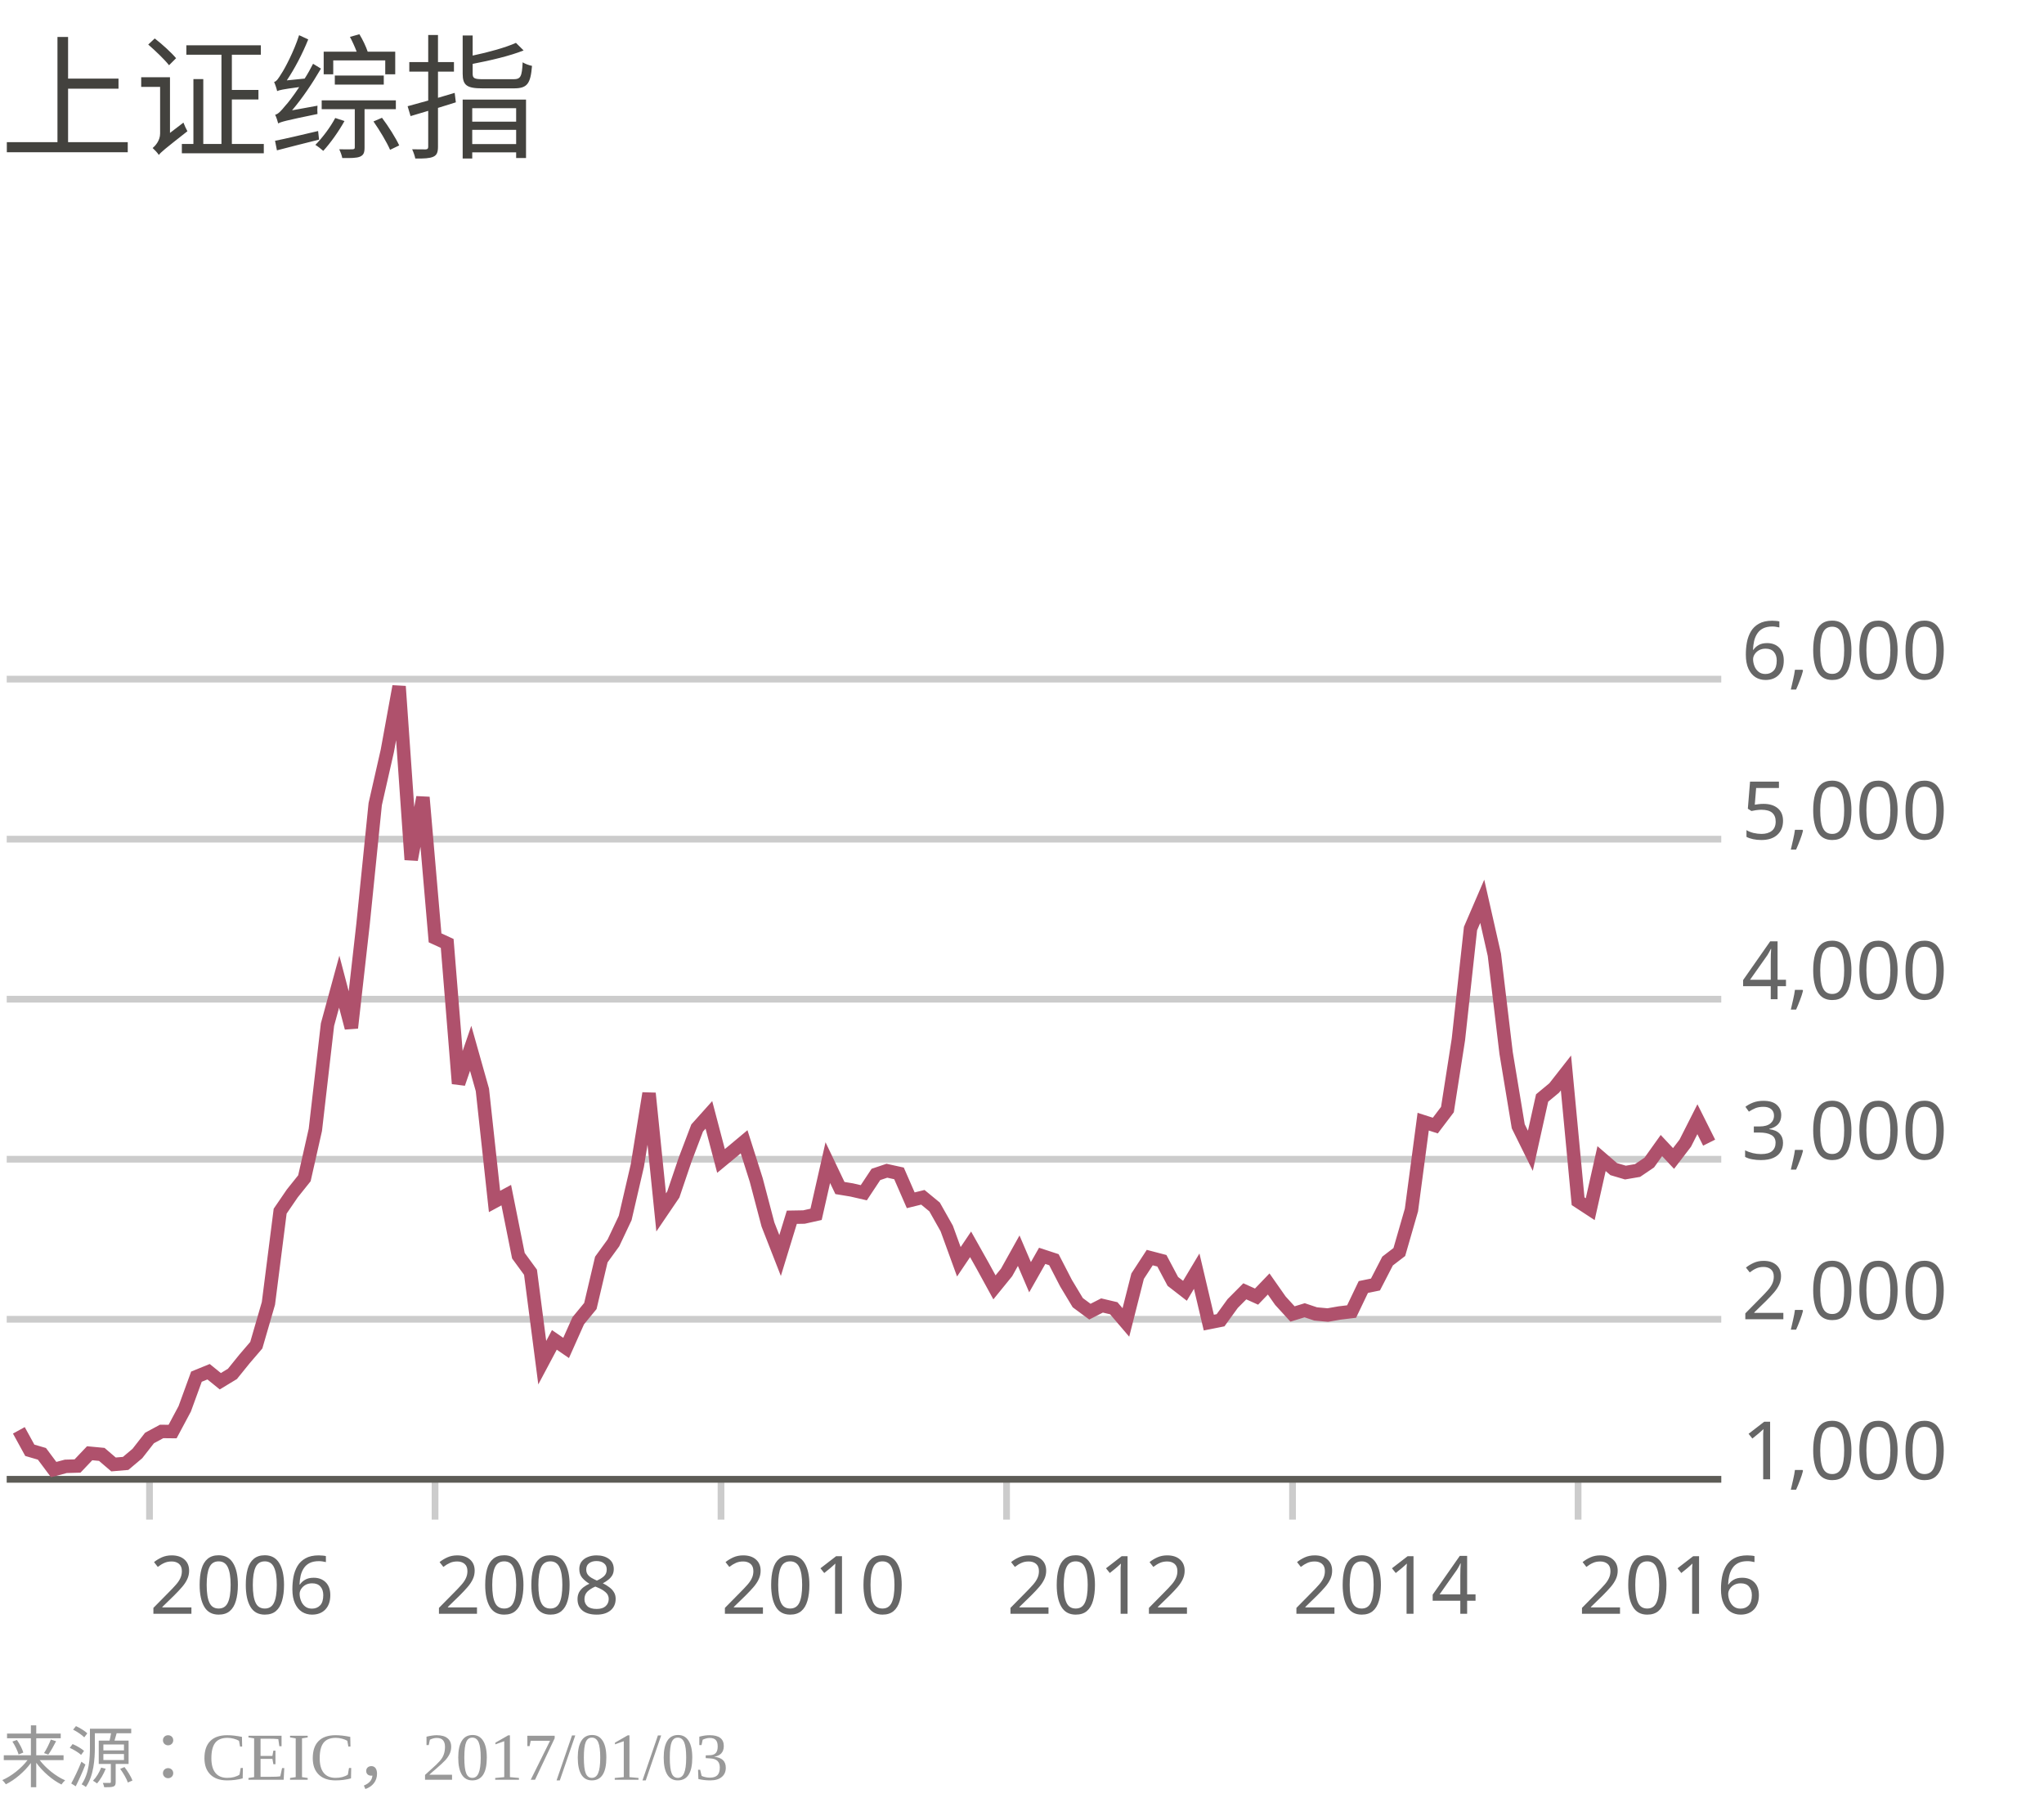
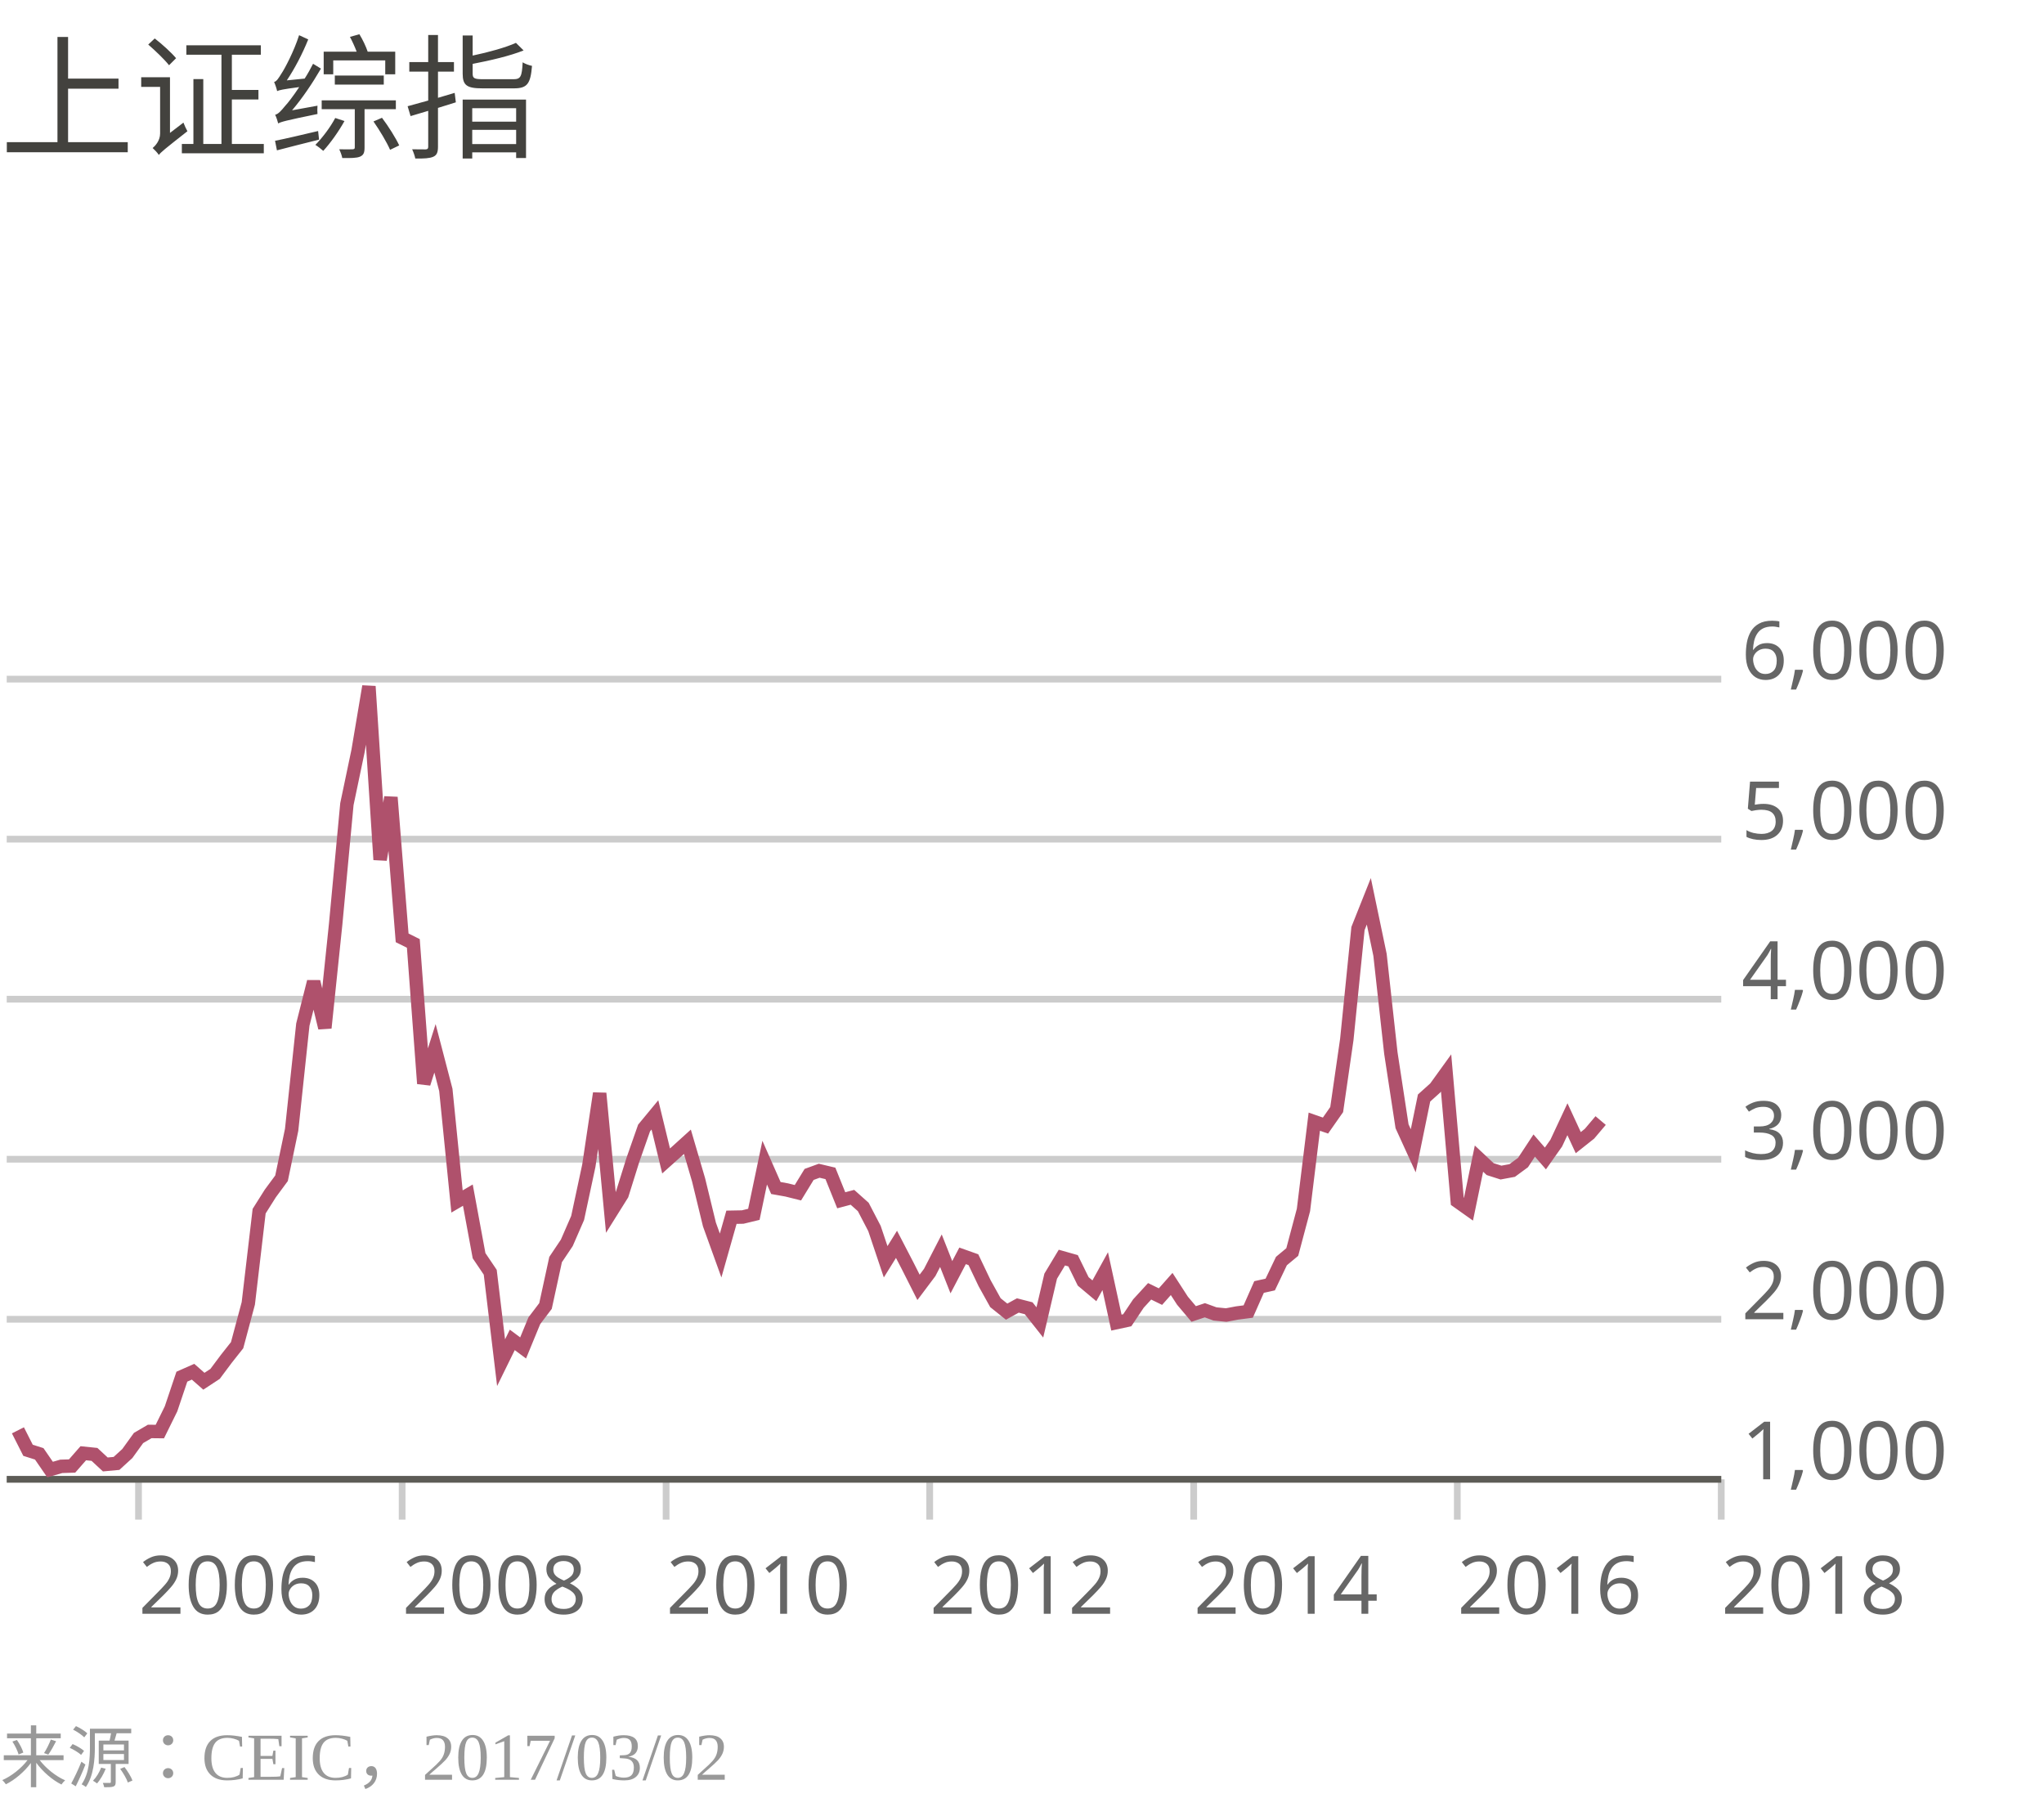
<svg xmlns="http://www.w3.org/2000/svg" viewBox="0 0 304 270">
  <text class="chart-title" fill="#43423e" font-size="20" y="22">上证综指</text>
  <text class="chart-subtitle" fill="#43423e" font-size="15" y="42" />
-   <text class="chart-source" font-size="10" fill-opacity="0.4" y="265">来源：CEIC，2017/01/03</text>
+   <text class="chart-source" font-size="10" fill-opacity="0.4" y="265">来源：CEIC，2017/03/02</text>
  <g transform="translate(1,100)">
    <g transform="translate(0,120)" class="x axis">
-       <g class="tick" style="" transform="translate(21.23546,0)">
+       <g class="tick" style="" transform="translate(19.60299,0)">
        <line y2="6" x2="0" fill="none" stroke="#000" stroke-opacity="0.2" />
        <text dy="0" style="" y="20" x="0" font-family="MetricWeb,sans-serif" fill-opacity="0.6" font-size="12" text-anchor="start">2006</text>
      </g>
-       <g class="tick" style="" transform="translate(63.70637,0)">
+       <g class="tick" style="" transform="translate(58.80897,0)">
        <line y2="6" x2="0" fill="none" stroke="#000" stroke-opacity="0.2" />
        <text dy="0" style="" y="20" x="0" font-family="MetricWeb,sans-serif" fill-opacity="0.6" font-size="12" text-anchor="start">2008</text>
      </g>
-       <g class="tick" style="" transform="translate(106.2355,0)">
+       <g class="tick" style="" transform="translate(98.06866,0)">
        <line y2="6" x2="0" fill="none" stroke="#000" stroke-opacity="0.2" />
        <text dy="0" style="" y="20" x="0" font-family="MetricWeb,sans-serif" fill-opacity="0.6" font-size="12" text-anchor="start">2010</text>
      </g>
-       <g class="tick" style="" transform="translate(148.7064,0)">
+       <g class="tick" style="" transform="translate(137.2746,0)">
        <line y2="6" x2="0" fill="none" stroke="#000" stroke-opacity="0.2" />
        <text dy="0" style="" y="20" x="0" font-family="MetricWeb,sans-serif" fill-opacity="0.6" font-size="12" text-anchor="start">2012</text>
      </g>
-       <g class="tick" style="" transform="translate(191.2355,0)">
+       <g class="tick" style="" transform="translate(176.5343,0)">
        <line y2="6" x2="0" fill="none" stroke="#000" stroke-opacity="0.2" />
        <text dy="0" style="" y="20" x="0" font-family="MetricWeb,sans-serif" fill-opacity="0.6" font-size="12" text-anchor="start">2014</text>
      </g>
-       <g class="tick" style="" transform="translate(233.7064,0)">
+       <g class="tick" style="" transform="translate(215.7403,0)">
        <line y2="6" x2="0" fill="none" stroke="#000" stroke-opacity="0.2" />
        <text dy="0" style="" y="20" x="0" font-family="MetricWeb,sans-serif" fill-opacity="0.6" font-size="12" text-anchor="start">2016</text>
+       </g>
+       <g class="tick" style="" transform="translate(255,0)">
+         <line y2="6" x2="0" fill="none" stroke="#000" stroke-opacity="0.2" />
+         <text dy="0" style="" y="20" x="0" font-family="MetricWeb,sans-serif" fill-opacity="0.6" font-size="12" text-anchor="start">2018</text>
      </g>
      <path class="domain" d="M0,0V0H255V0" fill="none" stroke="#74736c" />
    </g>
    <g transform="translate(255,0)" class="y axis">
      <g class="tick" style="" transform="translate(0,120)">
        <line x2="-255" y2="0" fill="none" stroke="#000" stroke-opacity="0.2" />
        <text dy="0" style="text-anchor: start;" x="3" y="0" font-family="MetricWeb,sans-serif" fill-opacity="0.6" font-size="12">1,000</text>
      </g>
      <g class="tick" style="" transform="translate(0,96.2)">
        <line x2="-255" y2="0" fill="none" stroke="#000" stroke-opacity="0.2" />
        <text dy="0" style="text-anchor: start;" x="3" y="0" font-family="MetricWeb,sans-serif" fill-opacity="0.6" font-size="12">2,000</text>
      </g>
      <g class="tick" style="" transform="translate(0,72.4)">
        <line x2="-255" y2="0" fill="none" stroke="#000" stroke-opacity="0.2" />
        <text dy="0" style="text-anchor: start;" x="3" y="0" font-family="MetricWeb,sans-serif" fill-opacity="0.6" font-size="12">3,000</text>
      </g>
      <g class="tick" style="" transform="translate(0,48.6)">
        <line x2="-255" y2="0" fill="none" stroke="#000" stroke-opacity="0.2" />
        <text dy="0" style="text-anchor: start;" x="3" y="0" font-family="MetricWeb,sans-serif" fill-opacity="0.6" font-size="12">4,000</text>
      </g>
      <g class="tick" style="" transform="translate(0,24.8)">
        <line x2="-255" y2="0" fill="none" stroke="#000" stroke-opacity="0.2" />
        <text dy="0" style="text-anchor: start;" x="3" y="0" font-family="MetricWeb,sans-serif" fill-opacity="0.6" font-size="12">5,000</text>
      </g>
      <g class="tick" style="" transform="translate(0,1)">
        <line x2="-255" y2="0" fill="none" stroke="#000" stroke-opacity="0.2" />
        <text dy="0" style="text-anchor: start;" x="3" y="0" font-family="MetricWeb,sans-serif" fill-opacity="0.6" font-size="12">6,000</text>
      </g>
      <path class="domain" d="M-255,1H0V120H-255" fill="none" stroke="#000" stroke-opacity="0" />
    </g>
    <g>
-       <path d="M1.804,112.717L3.433,115.686L5.236,116.212L6.982,118.554L8.785,118.074L10.53,118.024L12.334,116.125L14.138,116.296L15.883,117.791L17.687,117.638L19.432,116.167L21.235,113.858L23.039,112.883L24.668,112.9L26.472,109.523L28.217,104.737L30.021,104.001L31.766,105.417L33.569,104.324L35.373,102.092L37.118,100.056L38.922,93.837L40.667,80.124L42.471,77.485L44.274,75.231L45.903,68.021L47.707,52.378L49.452,45.99L51.256,52.867L53.001,37.389L54.805,19.592L56.608,11.655L58.354,2.076L60.157,27.852L61.903,18.575L63.706,39.475L65.51,40.305L67.197,61.15L69.001,55.904L70.746,62.086L72.55,78.681L74.295,77.738L76.099,86.743L77.902,89.208L79.648,102.655L81.451,99.266L83.196,100.465L85,96.422L86.804,94.228L88.433,87.318L90.236,84.834L91.982,81.136L93.785,73.367L95.53,62.593L97.334,80.308L99.138,77.65L100.883,72.499L102.687,67.752L104.432,65.804L106.235,72.655L108.039,71.164L109.668,69.803L111.472,75.479L113.217,82.107L115.021,86.719L116.766,81.028L118.569,80.997L120.373,80.595L122.118,72.904L123.922,76.68L125.667,76.968L127.471,77.382L129.274,74.66L130.903,74.111L132.707,74.506L134.452,78.505L136.256,78.062L138.001,79.499L139.805,82.697L141.608,87.651L143.354,85.056L145.157,88.265L146.903,91.454L148.706,89.236L150.51,86.002L152.197,89.946L154.001,86.768L155.746,87.341L157.55,90.835L159.295,93.734L161.099,95.069L162.902,94.149L164.648,94.561L166.451,96.673L168.196,89.795L170,87.027L171.804,87.499L173.433,90.568L175.236,91.966L176.982,89.046L178.785,96.695L180.53,96.348L182.334,93.859L184.138,92.043L185.883,92.83L187.687,90.952L189.432,93.44L191.235,95.413L193.039,94.86L194.668,95.407L196.472,95.573L198.217,95.267L200.021,95.05L201.766,91.403L203.569,91.031L205.373,87.54L207.118,86.2L208.922,79.948L210.667,66.815L212.471,67.393L214.274,65.015L215.903,54.6L217.707,38.089L219.452,34.041L221.256,42.002L223.001,56.603L224.805,67.497L226.608,71.144L228.354,63.295L230.157,61.799L231.903,59.568L233.706,78.645L235.51,79.826L237.197,72.307L239.001,73.868L240.746,74.384L242.55,74.075L244.295,72.892L246.099,70.365L247.902,72.288L249.648,70.008L251.451,66.449L253.196,69.933" stroke-width="2" fill="none" stroke="#af516c" />
+       <path d="M1.665,112.717L3.169,115.686L4.834,116.212L6.445,118.554L8.11,118.074L9.721,118.024L11.386,116.125L13.051,116.296L14.662,117.791L16.327,117.638L17.938,116.167L19.603,113.858L21.268,112.883L22.772,112.9L24.437,109.523L26.048,104.737L27.713,104.001L29.324,105.417L30.989,104.324L32.654,102.092L34.265,100.056L35.93,93.837L37.541,80.124L39.206,77.485L40.871,75.231L42.375,68.021L44.04,52.378L45.651,45.99L47.316,52.867L48.927,37.389L50.592,19.592L52.257,11.655L53.868,2.076L55.533,27.852L57.144,18.575L58.809,39.475L60.474,40.305L62.031,61.15L63.696,55.904L65.307,62.086L66.972,78.681L68.584,77.738L70.249,86.743L71.913,89.208L73.525,102.655L75.19,99.266L76.801,100.465L78.466,96.422L80.131,94.228L81.634,87.318L83.299,84.834L84.91,81.136L86.575,73.367L88.187,62.593L89.852,80.308L91.516,77.65L93.128,72.499L94.793,67.752L96.404,65.804L98.069,72.655L99.734,71.164L101.237,69.803L102.902,75.479L104.513,82.107L106.178,86.719L107.79,81.028L109.455,80.997L111.119,80.595L112.731,72.904L114.396,76.68L116.007,76.968L117.672,77.382L119.337,74.66L120.84,74.111L122.505,74.506L124.116,78.505L125.781,78.062L127.393,79.499L129.057,82.697L130.722,87.651L132.334,85.056L133.999,88.265L135.61,91.454L137.275,89.236L138.94,86.002L140.497,89.946L142.162,86.768L143.773,87.341L145.438,90.835L147.049,93.734L148.714,95.069L150.379,94.149L151.99,94.561L153.655,96.673L155.266,89.795L156.931,87.027L158.596,87.499L160.1,90.568L161.765,91.966L163.376,89.046L165.041,96.695L166.652,96.348L168.317,93.859L169.982,92.043L171.593,92.83L173.258,90.952L174.869,93.44L176.534,95.413L178.199,94.86L179.703,95.407L181.368,95.573L182.979,95.267L184.644,95.05L186.255,91.403L187.92,91.031L189.585,87.54L191.196,86.2L192.861,79.948L194.472,66.815L196.137,67.393L197.802,65.015L199.306,54.6L200.971,38.089L202.582,34.041L204.247,42.002L205.858,56.603L207.523,67.497L209.188,71.144L210.799,63.295L212.464,61.799L214.075,59.568L215.74,78.645L217.405,79.826L218.963,72.307L220.628,73.868L222.239,74.384L223.904,74.075L225.515,72.892L227.18,70.365L228.845,72.288L230.456,70.008L232.121,66.449L233.732,69.933L235.397,68.612L237.062,66.647" stroke-width="2" fill="none" stroke="#af516c" />
    </g>
  </g>
</svg>
